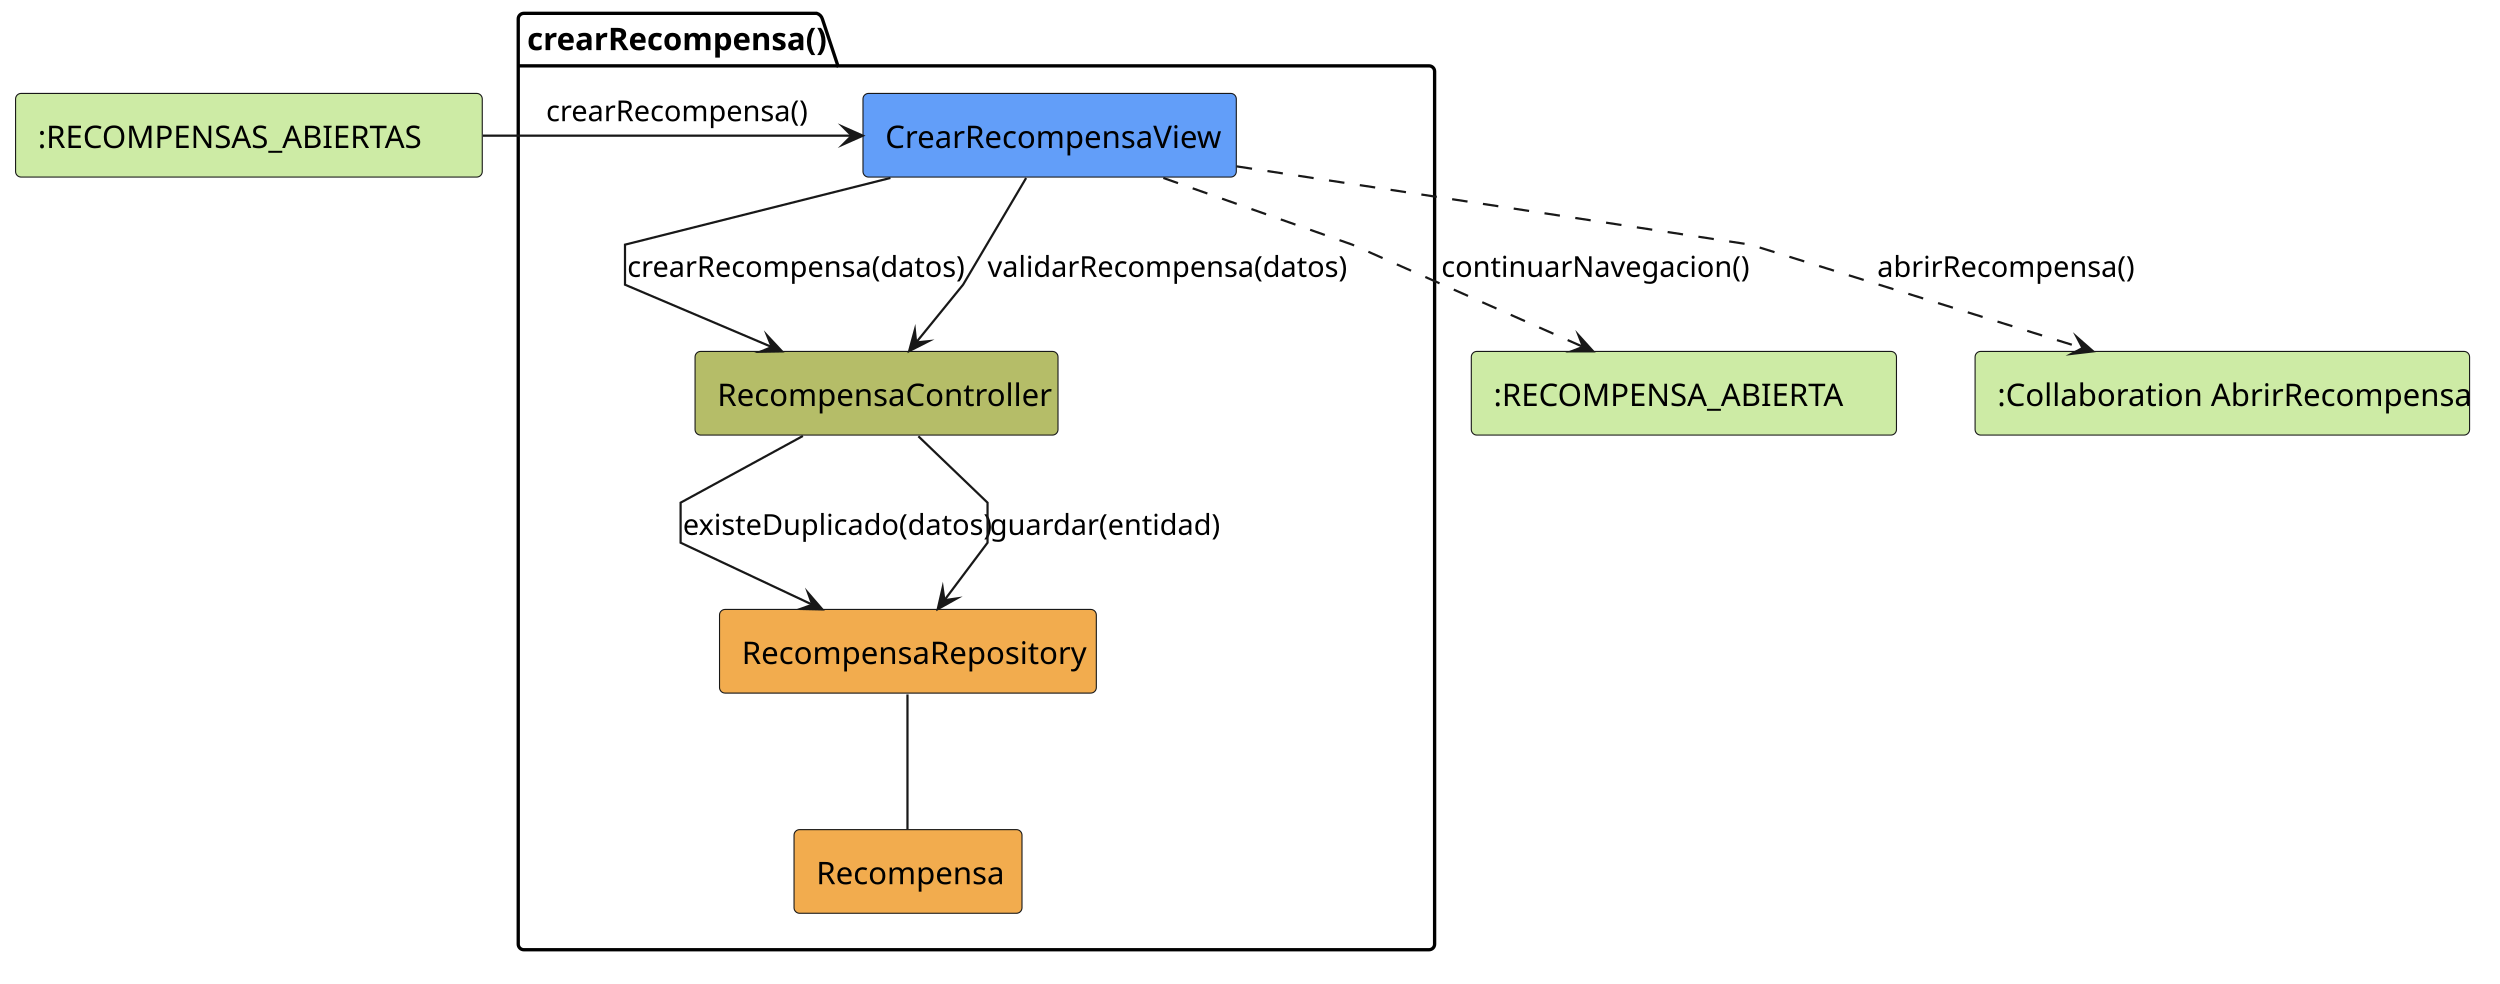
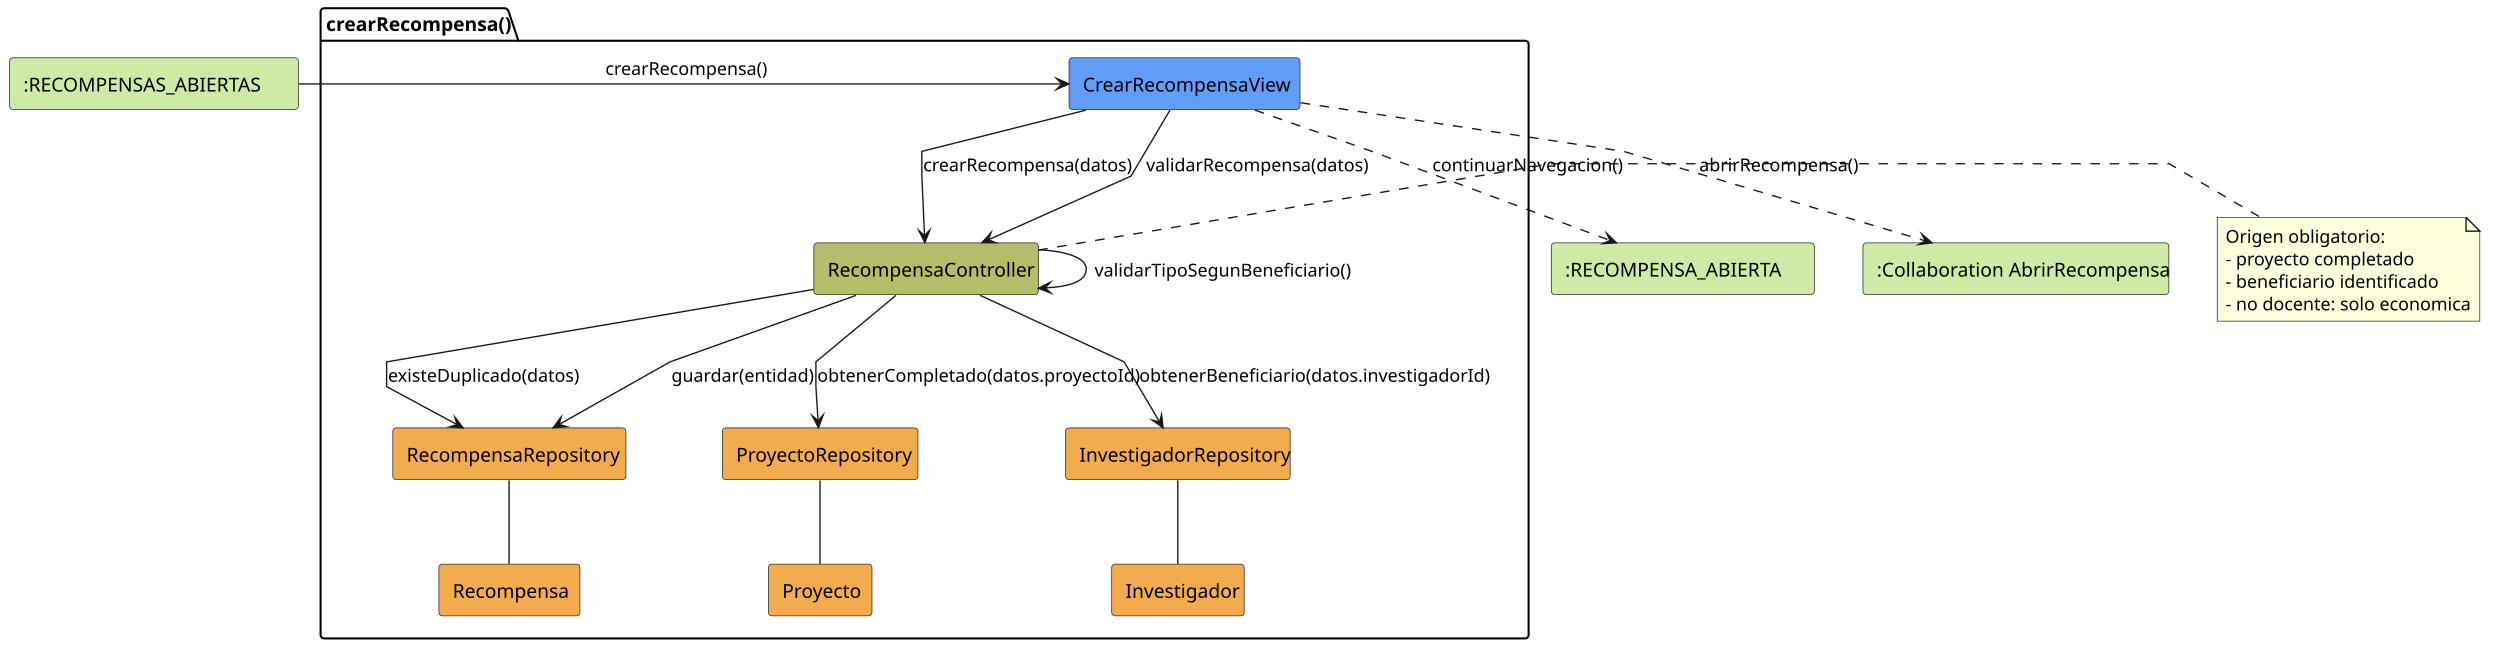
- <svg xmlns="http://www.w3.org/2000/svg" contentStyleType="text/css" data-diagram-type="DESCRIPTION" height="442px" preserveAspectRatio="none" style="width:1124px;height:442px;background:#FFFFFF;" version="1.1" viewBox="0 0 1124 442" width="1124px" zoomAndPan="magnify">
+ <svg xmlns="http://www.w3.org/2000/svg" contentStyleType="text/css" data-diagram-type="DESCRIPTION" height="479px" preserveAspectRatio="none" style="width:1817px;height:479px;background:#FFFFFF;" version="1.1" viewBox="0 0 1817 479" width="1817px" zoomAndPan="magnify">
  <defs />
  <g>
    <g class="cluster" data-qualified-name="crearRecompensa" data-source-line="4" id="ent0002">
-       <path d="M235.5,6 L367.224,6 A3.75,3.75 0 0 1 369.724,8.5 L376.724,29.609 L642.5,29.609 A2.5,2.5 0 0 1 645,32.109 L645,424.5 A2.5,2.5 0 0 1 642.5,427 L235.5,427 A2.5,2.5 0 0 1 233,424.5 L233,8.5 A2.5,2.5 0 0 1 235.5,6" fill="none" style="stroke:#000000;stroke-width:1.5;" />
+       <path d="M235.5,6 L367.224,6 A3.75,3.75 0 0 1 369.724,8.5 L376.724,29.609 L1108.5,29.609 A2.5,2.5 0 0 1 1111,32.109 L1111,461.5 A2.5,2.5 0 0 1 1108.5,464 L235.5,464 A2.5,2.5 0 0 1 233,461.5 L233,8.5 A2.5,2.5 0 0 1 235.5,6" fill="none" style="stroke:#000000;stroke-width:1.5;" />
      <line style="stroke:#000000;stroke-width:1.5;" x1="233" x2="376.724" y1="29.609" y2="29.609" />
      <text fill="#000000" font-family="sans-serif" font-size="14" font-weight="700" lengthAdjust="spacing" textLength="130.724" x="237" y="22.533">crearRecompensa()</text>
    </g>
    <g class="entity" data-qualified-name="crearRecompensa.CrearRecompensaView" data-source-line="5" id="ent0003">
-       <rect fill="#629EF9" height="37.609" rx="2.5" ry="2.5" style="stroke:#181818;stroke-width:0.5;" width="167.841" x="388" y="42" />
-       <text fill="#000000" font-family="sans-serif" font-size="14" lengthAdjust="spacing" textLength="147.841" x="398" y="66.533">CrearRecompensaView</text>
+       <rect fill="#629EF9" height="37.609" rx="2.5" ry="2.5" style="stroke:#181818;stroke-width:0.5;" width="167.841" x="777" y="42" />
+       <text fill="#000000" font-family="sans-serif" font-size="14" lengthAdjust="spacing" textLength="147.841" x="787" y="66.533">CrearRecompensaView</text>
    </g>
    <g class="entity" data-qualified-name="crearRecompensa.RecompensaController" data-source-line="6" id="ent0004">
-       <rect fill="#B5BD68" height="37.609" rx="2.5" ry="2.5" style="stroke:#181818;stroke-width:0.5;" width="163.179" x="312.5" y="158" />
-       <text fill="#000000" font-family="sans-serif" font-size="14" lengthAdjust="spacing" textLength="143.179" x="322.5" y="182.533">RecompensaController</text>
+       <rect fill="#B5BD68" height="37.609" rx="2.5" ry="2.5" style="stroke:#181818;stroke-width:0.5;" width="163.179" x="591.5" y="176.5" />
+       <text fill="#000000" font-family="sans-serif" font-size="14" lengthAdjust="spacing" textLength="143.179" x="601.5" y="201.033">RecompensaController</text>
    </g>
    <g class="entity" data-qualified-name="crearRecompensa.RecompensaRepository" data-source-line="7" id="ent0005">
-       <rect fill="#F2AC4E" height="37.609" rx="2.5" ry="2.5" style="stroke:#181818;stroke-width:0.5;" width="169.406" x="323.5" y="274" />
-       <text fill="#000000" font-family="sans-serif" font-size="14" lengthAdjust="spacing" textLength="149.406" x="333.5" y="298.533">RecompensaRepository</text>
+       <rect fill="#F2AC4E" height="37.609" rx="2.5" ry="2.5" style="stroke:#181818;stroke-width:0.5;" width="169.406" x="285.5" y="311" />
+       <text fill="#000000" font-family="sans-serif" font-size="14" lengthAdjust="spacing" textLength="149.406" x="295.5" y="335.533">RecompensaRepository</text>
    </g>
-     <g class="entity" data-qualified-name="crearRecompensa.Recompensa" data-source-line="8" id="ent0006">
-       <rect fill="#F2AC4E" height="37.609" rx="2.5" ry="2.5" style="stroke:#181818;stroke-width:0.5;" width="102.489" x="357" y="373" />
-       <text fill="#000000" font-family="sans-serif" font-size="14" lengthAdjust="spacing" textLength="82.489" x="367" y="397.533">Recompensa</text>
+     <g class="entity" data-qualified-name="crearRecompensa.ProyectoRepository" data-source-line="8" id="ent0006">
+       <rect fill="#F2AC4E" height="37.609" rx="2.5" ry="2.5" style="stroke:#181818;stroke-width:0.5;" width="142.165" x="525" y="311" />
+       <text fill="#000000" font-family="sans-serif" font-size="14" lengthAdjust="spacing" textLength="122.165" x="535" y="335.533">ProyectoRepository</text>
+     </g>
+     <g class="entity" data-qualified-name="crearRecompensa.InvestigadorRepository" data-source-line="9" id="ent0007">
+       <rect fill="#F2AC4E" height="37.609" rx="2.5" ry="2.5" style="stroke:#181818;stroke-width:0.5;" width="163.185" x="774.5" y="311" />
+       <text fill="#000000" font-family="sans-serif" font-size="14" lengthAdjust="spacing" textLength="143.185" x="784.5" y="335.533">InvestigadorRepository</text>
+     </g>
+     <g class="entity" data-qualified-name="crearRecompensa.Recompensa" data-source-line="10" id="ent0008">
+       <rect fill="#F2AC4E" height="37.609" rx="2.5" ry="2.5" style="stroke:#181818;stroke-width:0.5;" width="102.489" x="319" y="410" />
+       <text fill="#000000" font-family="sans-serif" font-size="14" lengthAdjust="spacing" textLength="82.489" x="329" y="434.533">Recompensa</text>
+     </g>
+     <g class="entity" data-qualified-name="crearRecompensa.Proyecto" data-source-line="11" id="ent0009">
+       <rect fill="#F2AC4E" height="37.609" rx="2.5" ry="2.5" style="stroke:#181818;stroke-width:0.5;" width="75.248" x="558.5" y="410" />
+       <text fill="#000000" font-family="sans-serif" font-size="14" lengthAdjust="spacing" textLength="55.248" x="568.5" y="434.533">Proyecto</text>
+     </g>
+     <g class="entity" data-qualified-name="crearRecompensa.Investigador" data-source-line="12" id="ent0010">
+       <rect fill="#F2AC4E" height="37.609" rx="2.5" ry="2.5" style="stroke:#181818;stroke-width:0.5;" width="96.269" x="808" y="410" />
+       <text fill="#000000" font-family="sans-serif" font-size="14" lengthAdjust="spacing" textLength="76.269" x="818" y="434.533">Investigador</text>
    </g>
    <g class="entity" data-qualified-name="EstadoEntrada" data-source-line="3" id="ent0001">
      <rect fill="#CDEBA5" height="37.609" rx="2.5" ry="2.5" style="stroke:#181818;stroke-width:0.5;" width="209.827" x="7" y="42" />
      <text fill="#000000" font-family="sans-serif" font-size="14" lengthAdjust="spacing" textLength="189.827" x="17" y="66.533">:RECOMPENSAS_ABIERTAS</text>
    </g>
-     <g class="entity" data-qualified-name="EstadoSalida" data-source-line="11" id="ent0007">
-       <rect fill="#CDEBA5" height="37.609" rx="2.5" ry="2.5" style="stroke:#181818;stroke-width:0.5;" width="191.151" x="661.5" y="158" />
-       <text fill="#000000" font-family="sans-serif" font-size="14" lengthAdjust="spacing" textLength="171.151" x="671.5" y="182.533">:RECOMPENSA_ABIERTA</text>
+     <g class="entity" data-qualified-name="EstadoSalida" data-source-line="15" id="ent0011">
+       <rect fill="#CDEBA5" height="37.609" rx="2.5" ry="2.5" style="stroke:#181818;stroke-width:0.5;" width="191.151" x="1127.5" y="176.5" />
+       <text fill="#000000" font-family="sans-serif" font-size="14" lengthAdjust="spacing" textLength="171.151" x="1137.5" y="201.033">:RECOMPENSA_ABIERTA</text>
    </g>
-     <g class="entity" data-qualified-name="AbrirRecompensa" data-source-line="12" id="ent0008">
-       <rect fill="#CDEBA5" height="37.609" rx="2.5" ry="2.5" style="stroke:#181818;stroke-width:0.5;" width="222.323" x="888" y="158" />
-       <text fill="#000000" font-family="sans-serif" font-size="14" lengthAdjust="spacing" textLength="202.323" x="898" y="182.533">:Collaboration AbrirRecompensa</text>
+     <g class="entity" data-qualified-name="AbrirRecompensa" data-source-line="16" id="ent0012">
+       <rect fill="#CDEBA5" height="37.609" rx="2.5" ry="2.5" style="stroke:#181818;stroke-width:0.5;" width="222.323" x="1354" y="176.5" />
+       <text fill="#000000" font-family="sans-serif" font-size="14" lengthAdjust="spacing" textLength="202.323" x="1364" y="201.033">:Collaboration AbrirRecompensa</text>
    </g>
-     <g class="link" data-entity-1="ent0001" data-entity-2="ent0003" data-link-type="dependency" data-source-line="14" id="lnk9">
-       <path d="M217.09,61 C271.47,61 331.94,61 382.92,61" fill="none" id="EstadoEntrada-to-CrearRecompensaView" style="stroke:#181818;stroke-width:1;" />
-       <polygon fill="#181818" points="387.92,61,378.92,57,382.92,61,378.92,65,387.92,61" style="stroke:#181818;stroke-width:1;stroke-linejoin:miter;stroke-miterlimit:10;" />
-       <text fill="#000000" font-family="sans-serif" font-size="13" lengthAdjust="spacing" textLength="114.874" x="245.5" y="54.495">crearRecompensa()</text>
+     <g class="entity" data-qualified-name="GMN24" data-source-line="31" id="ent0025">
+       <path d="M1611.5,158 L1611.5,233.406 L1802.325,233.406 L1802.325,168 L1792.325,158 L1611.5,158" fill="#FEFFDD" style="stroke:#181818;stroke-width:0.5;" />
+       <path d="M1792.325,158 L1792.325,168 L1802.325,168 L1792.325,158" fill="#FEFFDD" style="stroke:#181818;stroke-width:1;" />
+       <text fill="#000000" font-family="sans-serif" font-size="13" lengthAdjust="spacing" textLength="106.228" x="1617.5" y="176.495">Origen obligatorio:</text>
+       <text fill="#000000" font-family="sans-serif" font-size="13" lengthAdjust="spacing" textLength="128.623" x="1617.5" y="192.847">- proyecto completado</text>
+       <text fill="#000000" font-family="sans-serif" font-size="13" lengthAdjust="spacing" textLength="143.806" x="1617.5" y="209.198">- beneficiario identificado</text>
+       <text fill="#000000" font-family="sans-serif" font-size="13" lengthAdjust="spacing" textLength="169.825" x="1617.5" y="225.55">- no docente: solo economica</text>
    </g>
-     <g class="link" data-entity-1="ent0003" data-entity-2="ent0004" data-link-type="dependency" data-source-line="16" id="lnk10">
-       <path d="M400.34,80.01 C346.14,93.63 281,110 281,110 C281,110 281,128 281,128 C281,128 314.938,142.415 346.998,156.035" fill="none" id="CrearRecompensaView-to-RecompensaController" style="stroke:#181818;stroke-width:1;" />
-       <polygon fill="#181818" points="351.6,157.99,344.88,150.789,346.998,156.035,341.752,158.153,351.6,157.99" style="stroke:#181818;stroke-width:1;stroke-linejoin:miter;stroke-miterlimit:10;" />
-       <text fill="#000000" font-family="sans-serif" font-size="13" lengthAdjust="spacing" textLength="146.675" x="282" y="124.495">crearRecompensa(datos)</text>
+     <g class="link" data-entity-1="ent0001" data-entity-2="ent0003" data-link-type="dependency" data-source-line="18" id="lnk13">
+       <path d="M217.33,61 C367.32,61 634.45,61 771.84,61" fill="none" id="EstadoEntrada-to-CrearRecompensaView" style="stroke:#181818;stroke-width:1;" />
+       <polygon fill="#181818" points="776.84,61,767.84,57,771.84,61,767.84,65,776.84,61" style="stroke:#181818;stroke-width:1;stroke-linejoin:miter;stroke-miterlimit:10;" />
+       <text fill="#000000" font-family="sans-serif" font-size="13" lengthAdjust="spacing" textLength="114.874" x="440" y="54.495">crearRecompensa()</text>
    </g>
-     <g class="link" data-entity-1="ent0003" data-entity-2="ent0004" data-link-type="dependency" data-source-line="17" id="lnk11">
-       <path d="M461.34,80.03 C449.8,99.58 433,128 433,128 C433,128 422.944,140.381 411.894,153.971" fill="none" id="CrearRecompensaView-to-RecompensaController-1" style="stroke:#181818;stroke-width:1;" />
-       <polygon fill="#181818" points="408.74,157.85,417.521,153.391,411.894,153.971,411.314,148.344,408.74,157.85" style="stroke:#181818;stroke-width:1;stroke-linejoin:miter;stroke-miterlimit:10;" />
-       <text fill="#000000" font-family="sans-serif" font-size="13" lengthAdjust="spacing" textLength="155.352" x="444" y="124.495">validarRecompensa(datos)</text>
+     <g class="link" data-entity-1="ent0003" data-entity-2="ent0004" data-link-type="dependency" data-source-line="20" id="lnk14">
+       <path d="M789.34,80.01 C735.14,93.63 670,110 670,110 C670,110 670,128 670,128 C670,128 671.064,151.645 671.954,171.335" fill="none" id="CrearRecompensaView-to-RecompensaController" style="stroke:#181818;stroke-width:1;" />
+       <polygon fill="#181818" points="672.18,176.33,675.769,167.159,671.954,171.335,667.778,167.52,672.18,176.33" style="stroke:#181818;stroke-width:1;stroke-linejoin:miter;stroke-miterlimit:10;" />
+       <text fill="#000000" font-family="sans-serif" font-size="13" lengthAdjust="spacing" textLength="146.675" x="671" y="124.495">crearRecompensa(datos)</text>
    </g>
-     <g class="link" data-entity-1="ent0004" data-entity-2="ent0005" data-link-type="dependency" data-source-line="18" id="lnk12">
-       <path d="M360.98,196.01 C336.01,209.63 306,226 306,226 C306,226 306,244 306,244 C306,244 336.266,258.241 365.206,271.861" fill="none" id="RecompensaController-to-RecompensaRepository" style="stroke:#181818;stroke-width:1;" />
-       <polygon fill="#181818" points="369.73,273.99,363.29,266.538,365.206,271.861,359.884,273.777,369.73,273.99" style="stroke:#181818;stroke-width:1;stroke-linejoin:miter;stroke-miterlimit:10;" />
-       <text fill="#000000" font-family="sans-serif" font-size="13" lengthAdjust="spacing" textLength="132.234" x="307" y="240.495">existeDuplicado(datos)</text>
+     <g class="link" data-entity-1="ent0003" data-entity-2="ent0004" data-link-type="dependency" data-source-line="21" id="lnk15">
+       <path d="M850.34,80.03 C838.8,99.58 822,128 822,128 C822,128 762.396,154.602 718.276,174.292" fill="none" id="CrearRecompensaView-to-RecompensaController-1" style="stroke:#181818;stroke-width:1;" />
+       <polygon fill="#181818" points="713.71,176.33,723.559,176.315,718.276,174.292,720.298,169.009,713.71,176.33" style="stroke:#181818;stroke-width:1;stroke-linejoin:miter;stroke-miterlimit:10;" />
+       <text fill="#000000" font-family="sans-serif" font-size="13" lengthAdjust="spacing" textLength="155.352" x="833" y="124.495">validarRecompensa(datos)</text>
    </g>
-     <g class="link" data-entity-1="ent0004" data-entity-2="ent0005" data-link-type="dependency" data-source-line="19" id="lnk13">
-       <path d="M412.9,196.15 C427.06,209.74 444,226 444,226 C444,226 444,244 444,244 C444,244 434.8,256.26 424.61,269.85" fill="none" id="RecompensaController-to-RecompensaRepository-1" style="stroke:#181818;stroke-width:1;" />
-       <polygon fill="#181818" points="421.61,273.85,430.209,269.049,424.61,269.85,423.809,264.25,421.61,273.85" style="stroke:#181818;stroke-width:1;stroke-linejoin:miter;stroke-miterlimit:10;" />
-       <text fill="#000000" font-family="sans-serif" font-size="13" lengthAdjust="spacing" textLength="96.116" x="445" y="240.495">guardar(entidad)</text>
+     <g class="link" data-entity-1="ent0004" data-entity-2="ent0006" data-link-type="dependency" data-source-line="22" id="lnk16">
+       <path d="M651.14,214.67 C627.45,234.36 593,263 593,263 C593,263 593,281 593,281 C593,281 593.708,292.27 594.558,305.86" fill="none" id="RecompensaController-to-ProyectoRepository" style="stroke:#181818;stroke-width:1;" />
+       <polygon fill="#181818" points="594.87,310.85,598.3,301.618,594.558,305.86,590.316,302.117,594.87,310.85" style="stroke:#181818;stroke-width:1;stroke-linejoin:miter;stroke-miterlimit:10;" />
+       <text fill="#000000" font-family="sans-serif" font-size="13" lengthAdjust="spacing" textLength="218.962" x="594" y="277.495">obtenerCompletado(datos.proyectoId)</text>
    </g>
-     <g class="link" data-entity-1="ent0005" data-entity-2="ent0006" data-link-type="association" data-source-line="20" id="lnk14">
-       <path d="M408,312.24 C408,329.59 408,355.52 408,372.84" fill="none" id="RecompensaRepository-Recompensa" style="stroke:#181818;stroke-width:1;" />
+     <g class="link" data-entity-1="ent0004" data-entity-2="ent0007" data-link-type="dependency" data-source-line="23" id="lnk17">
+       <path d="M712.35,214.67 C754.98,234.36 817,263 817,263 C817,263 831.258,287.114 842.798,306.664" fill="none" id="RecompensaController-to-InvestigadorRepository" style="stroke:#181818;stroke-width:1;" />
+       <polygon fill="#181818" points="845.34,310.97,844.21,301.186,842.798,306.664,837.32,305.253,845.34,310.97" style="stroke:#181818;stroke-width:1;stroke-linejoin:miter;stroke-miterlimit:10;" />
+       <text fill="#000000" font-family="sans-serif" font-size="13" lengthAdjust="spacing" textLength="237.028" x="828" y="277.495">obtenerBeneficiario(datos.investigadorId)</text>
    </g>
-     <g class="link" data-entity-1="ent0003" data-entity-2="ent0007" data-link-type="dependency" data-source-line="21" id="lnk15">
-       <path d="M523.03,80.01 C561.62,93.63 608,110 608,110 C608,110 667.599,136.394 711.719,155.944" fill="none" id="CrearRecompensaView-to-EstadoSalida" style="stroke:#181818;stroke-width:1;stroke-dasharray:7,7;" />
-       <polygon fill="#181818" points="716.29,157.97,709.682,150.667,711.719,155.944,706.441,157.981,716.29,157.97" style="stroke:#181818;stroke-width:1;stroke-linejoin:miter;stroke-miterlimit:10;" />
-       <text fill="#000000" font-family="sans-serif" font-size="13" lengthAdjust="spacing" textLength="130.793" x="648" y="124.495">continuarNavegacion()</text>
+     <g class="link" data-entity-1="ent0004" data-entity-2="ent0004" data-link-type="dependency" data-source-line="24" id="lnk18">
+       <path d="M754.66,181.47 C774.63,182.51 789.5,187.19 789.5,195.5 C789.5,203.81 779.623,208.23 759.653,209.27" fill="none" id="RecompensaController-to-RecompensaController" style="stroke:#181818;stroke-width:1;" />
+       <polygon fill="#181818" points="754.66,209.53,763.856,213.056,759.653,209.27,763.44,205.067,754.66,209.53" style="stroke:#181818;stroke-width:1;stroke-linejoin:miter;stroke-miterlimit:10;" />
+       <text fill="#000000" font-family="sans-serif" font-size="13" lengthAdjust="spacing" textLength="177.76" x="795.5" y="200.995">validarTipoSegunBeneficiario()</text>
    </g>
-     <g class="link" data-entity-1="ent0003" data-entity-2="ent0008" data-link-type="dependency" data-source-line="22" id="lnk16">
-       <path d="M556,74.8 C649.31,89.02 787,110 787,110 C787,110 873.526,136.933 936.296,156.483" fill="none" id="CrearRecompensaView-to-AbrirRecompensa" style="stroke:#181818;stroke-width:1;stroke-dasharray:7,7;" />
-       <polygon fill="#181818" points="941.07,157.97,933.667,151.475,936.296,156.483,931.288,159.113,941.07,157.97" style="stroke:#181818;stroke-width:1;stroke-linejoin:miter;stroke-miterlimit:10;" />
-       <text fill="#000000" font-family="sans-serif" font-size="13" lengthAdjust="spacing" textLength="111.262" x="844" y="124.495">abrirRecompensa()</text>
+     <g class="link" data-entity-1="ent0004" data-entity-2="ent0005" data-link-type="dependency" data-source-line="25" id="lnk19">
+       <path d="M591.3,210.36 C476.42,229.85 281,263 281,263 C281,263 281,281 281,281 C281,281 306.949,294.997 332.209,308.617" fill="none" id="RecompensaController-to-RecompensaRepository" style="stroke:#181818;stroke-width:1;" />
+       <polygon fill="#181818" points="336.61,310.99,330.587,303.198,332.209,308.617,326.79,310.239,336.61,310.99" style="stroke:#181818;stroke-width:1;stroke-linejoin:miter;stroke-miterlimit:10;" />
+       <text fill="#000000" font-family="sans-serif" font-size="13" lengthAdjust="spacing" textLength="132.234" x="282" y="277.495">existeDuplicado(datos)</text>
+     </g>
+     <g class="link" data-entity-1="ent0004" data-entity-2="ent0005" data-link-type="dependency" data-source-line="26" id="lnk20">
+       <path d="M622.17,214.67 C567.1,234.36 487,263 487,263 C487,263 440.964,288.962 406.324,308.512" fill="none" id="RecompensaController-to-RecompensaRepository-1" style="stroke:#181818;stroke-width:1;" />
+       <polygon fill="#181818" points="401.97,310.97,411.774,310.03,406.324,308.512,407.842,303.063,401.97,310.97" style="stroke:#181818;stroke-width:1;stroke-linejoin:miter;stroke-miterlimit:10;" />
+       <text fill="#000000" font-family="sans-serif" font-size="13" lengthAdjust="spacing" textLength="96.116" x="488" y="277.495">guardar(entidad)</text>
+     </g>
+     <g class="link" data-entity-1="ent0005" data-entity-2="ent0008" data-link-type="association" data-source-line="27" id="lnk21">
+       <path d="M370,349.24 C370,366.59 370,392.52 370,409.84" fill="none" id="RecompensaRepository-Recompensa" style="stroke:#181818;stroke-width:1;" />
+     </g>
+     <g class="link" data-entity-1="ent0006" data-entity-2="ent0009" data-link-type="association" data-source-line="28" id="lnk22">
+       <path d="M596,349.24 C596,366.59 596,392.52 596,409.84" fill="none" id="ProyectoRepository-Proyecto" style="stroke:#181818;stroke-width:1;" />
+     </g>
+     <g class="link" data-entity-1="ent0007" data-entity-2="ent0010" data-link-type="association" data-source-line="29" id="lnk23">
+       <path d="M856,349.24 C856,366.59 856,392.52 856,409.84" fill="none" id="InvestigadorRepository-Investigador" style="stroke:#181818;stroke-width:1;" />
+     </g>
+     <g class="link" data-entity-1="ent0004" data-entity-2="ent0025" data-link-type="association" data-source-line="31" id="lnk26">
+       <path d="M754.52,181.78 C885.31,159.76 1127.5,119 1127.5,119 C1127.5,119 1576.5,119 1576.5,119 C1576.5,119 1609.89,138.58 1642.9,157.92" fill="none" id="RecompensaController-GMN24" style="stroke:#181818;stroke-width:1;stroke-dasharray:7,7;" />
+     </g>
+     <g class="link" data-entity-1="ent0003" data-entity-2="ent0011" data-link-type="dependency" data-source-line="36" id="lnk27">
+       <path d="M912.03,80.01 C950.62,93.63 997,110 997,110 C997,110 1103.737,149.909 1170.107,174.729" fill="none" id="CrearRecompensaView-to-EstadoSalida" style="stroke:#181818;stroke-width:1;stroke-dasharray:7,7;" />
+       <polygon fill="#181818" points="1174.79,176.48,1167.761,169.581,1170.107,174.729,1164.959,177.074,1174.79,176.48" style="stroke:#181818;stroke-width:1;stroke-linejoin:miter;stroke-miterlimit:10;" />
+       <text fill="#000000" font-family="sans-serif" font-size="13" lengthAdjust="spacing" textLength="130.793" x="1041" y="124.495">continuarNavegacion()</text>
+     </g>
+     <g class="link" data-entity-1="ent0003" data-entity-2="ent0012" data-link-type="dependency" data-source-line="37" id="lnk28">
+       <path d="M945.23,74.67 C1039.74,88.9 1180,110 1180,110 C1180,110 1315.716,150.238 1399.416,175.059" fill="none" id="CrearRecompensaView-to-AbrirRecompensa" style="stroke:#181818;stroke-width:1;stroke-dasharray:7,7;" />
+       <polygon fill="#181818" points="1404.21,176.48,1396.719,170.086,1399.416,175.059,1394.444,177.756,1404.21,176.48" style="stroke:#181818;stroke-width:1;stroke-linejoin:miter;stroke-miterlimit:10;" />
+       <text fill="#000000" font-family="sans-serif" font-size="13" lengthAdjust="spacing" textLength="111.262" x="1235" y="124.495">abrirRecompensa()</text>
    </g>
  </g>
</svg>
